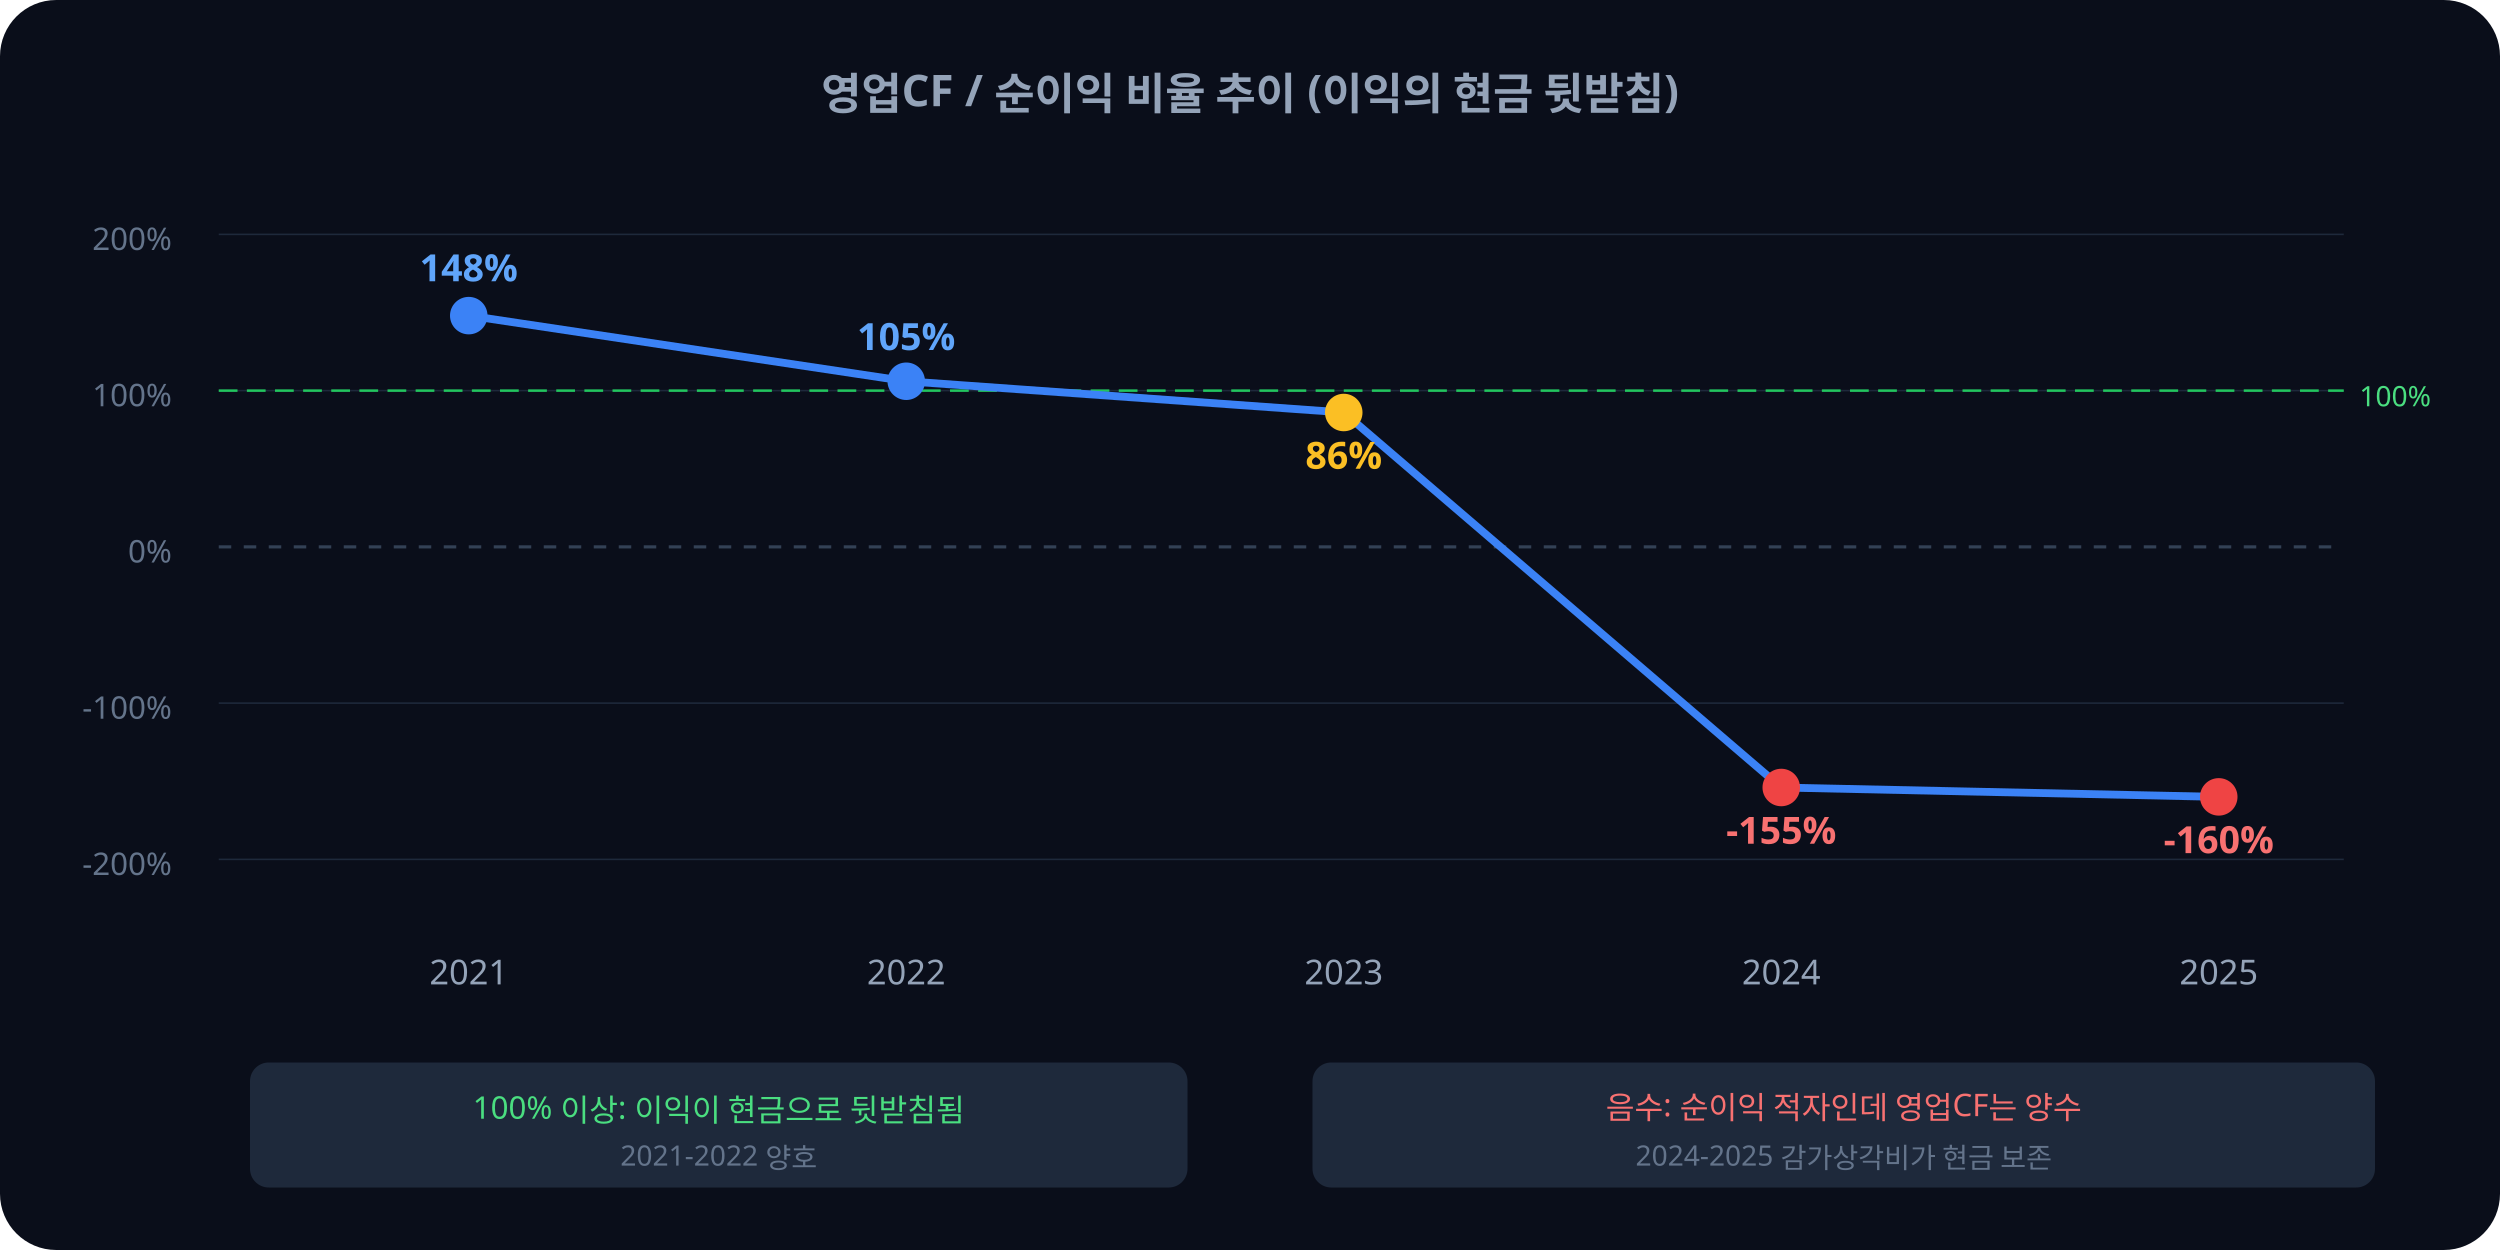
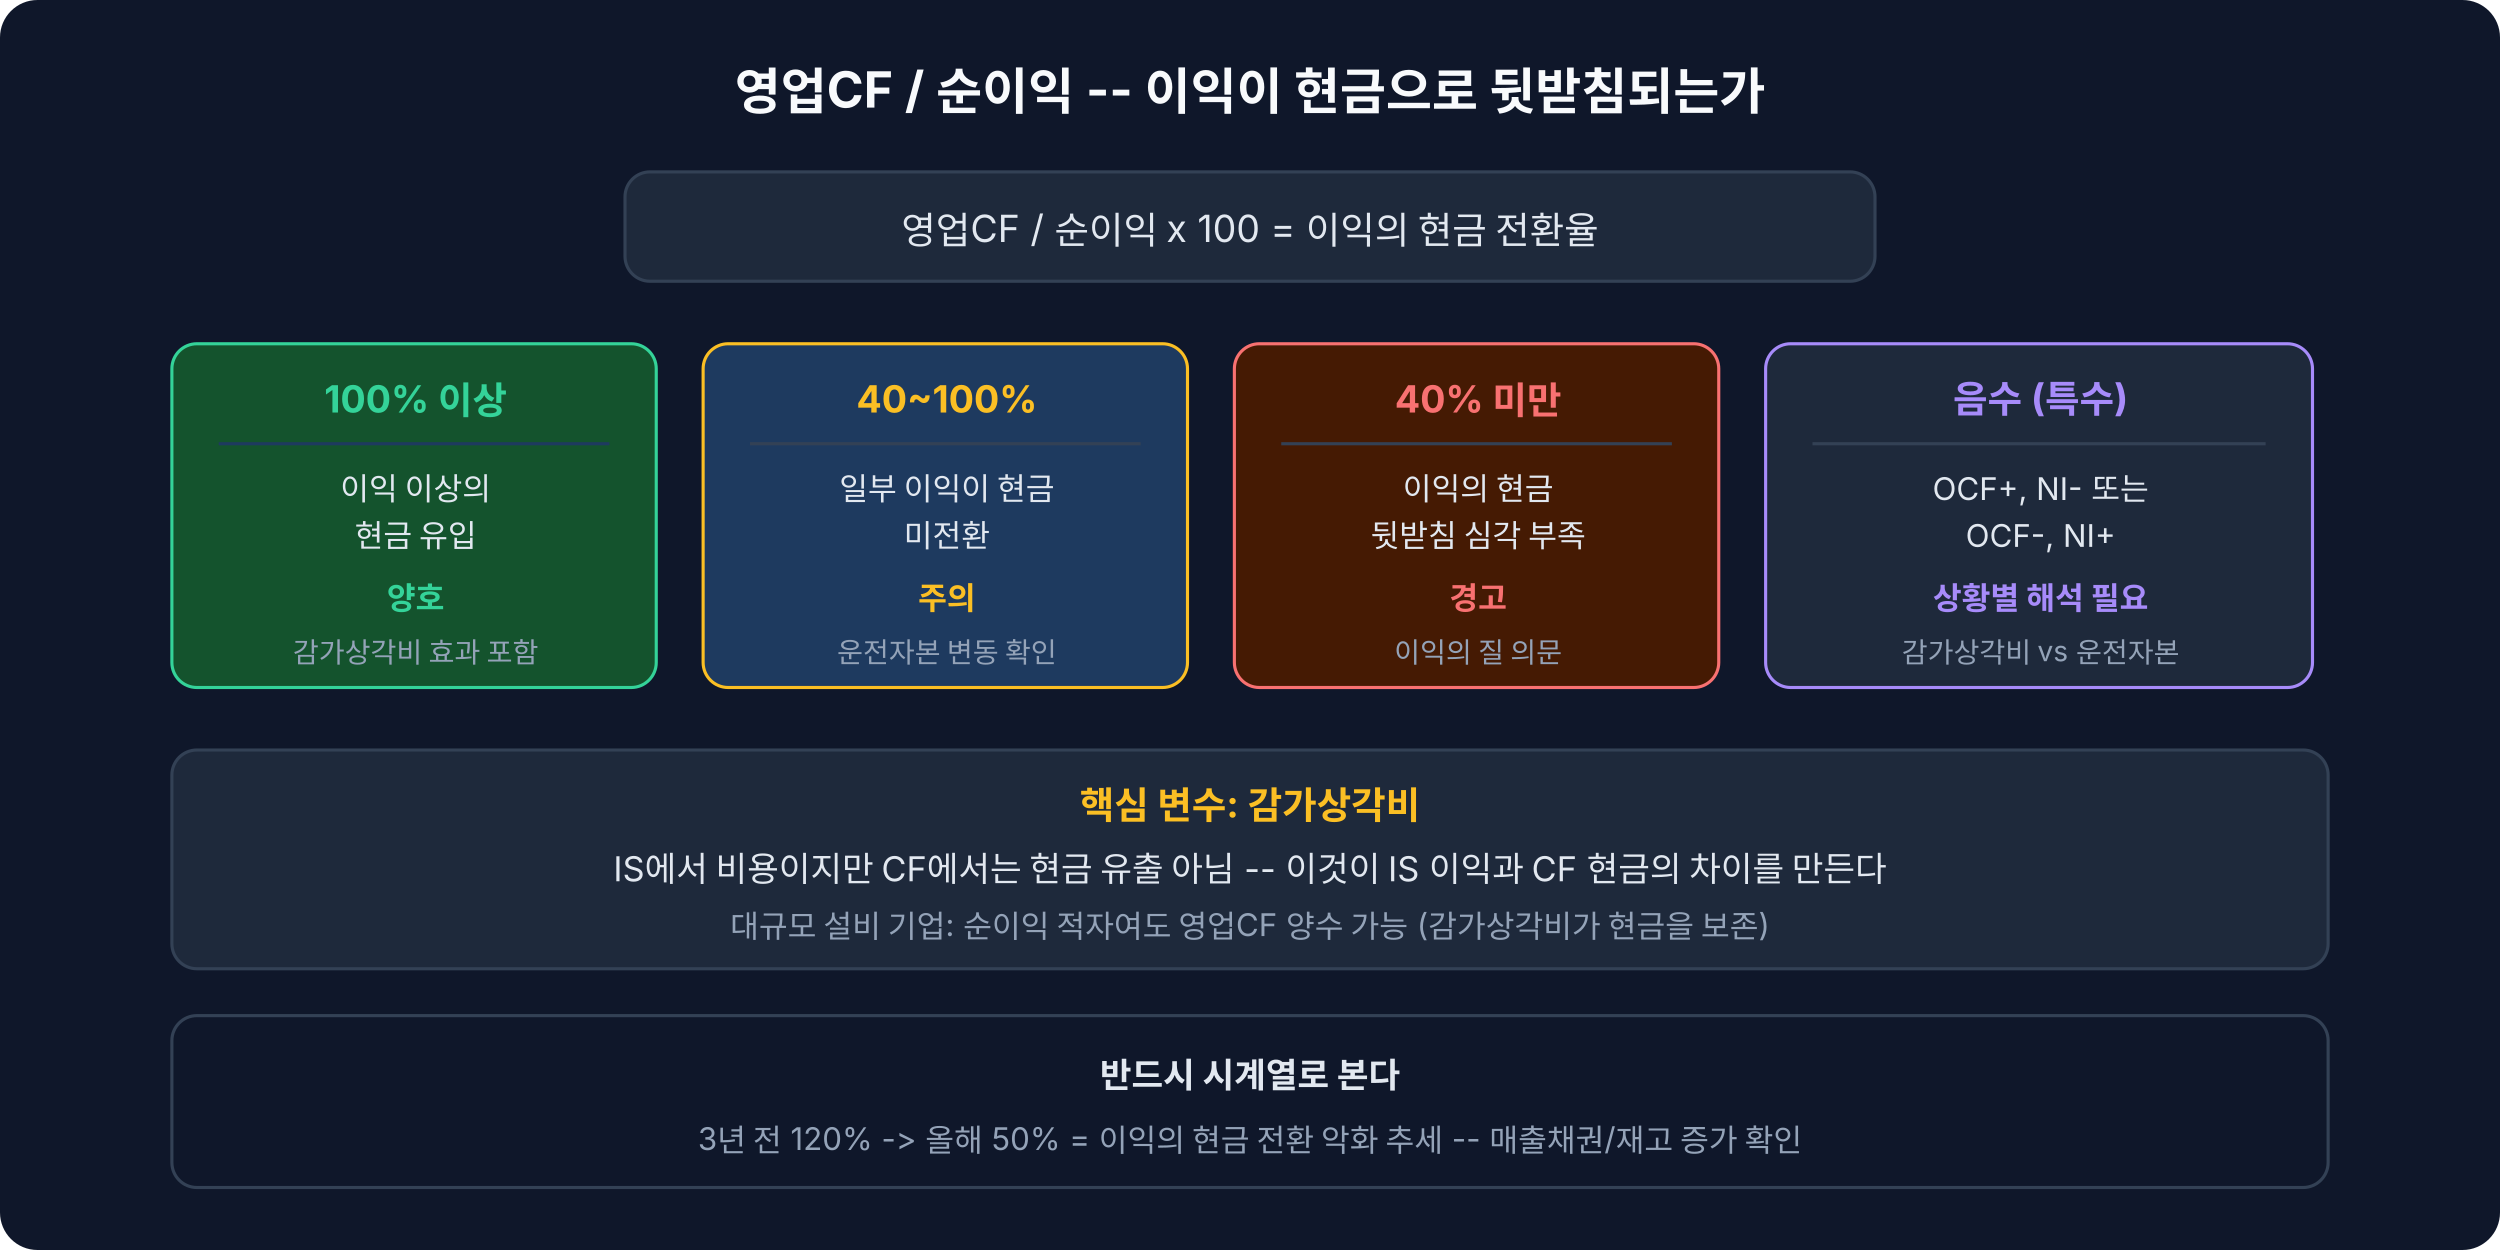
- <svg xmlns="http://www.w3.org/2000/svg" viewBox="0 0 800 400" fill="none">
-   <rect width="800" height="400" rx="18" fill="#0a0e1a" />
-   <text x="400" y="35" text-anchor="middle" fill="#94a3b8" font-size="14" font-weight="bold" font-family="system-ui">영업CF / 순이익 비율 추이 (이익의 현금 뒷받침)</text>
-   <text x="55" y="80" text-anchor="end" fill="#64748b" font-size="10" font-family="system-ui">200%</text>
-   <text x="55" y="130" text-anchor="end" fill="#64748b" font-size="10" font-family="system-ui">100%</text>
-   <text x="55" y="180" text-anchor="end" fill="#64748b" font-size="10" font-family="system-ui">0%</text>
-   <text x="55" y="230" text-anchor="end" fill="#64748b" font-size="10" font-family="system-ui">-100%</text>
-   <text x="55" y="280" text-anchor="end" fill="#64748b" font-size="10" font-family="system-ui">-200%</text>
-   <line x1="70" y1="75" x2="750" y2="75" stroke="#1e293b" stroke-width="0.5" />
-   <line x1="70" y1="125" x2="750" y2="125" stroke="#1e293b" stroke-width="0.5" />
-   <line x1="70" y1="175" x2="750" y2="175" stroke="#334155" stroke-width="1" stroke-dasharray="4" />
-   <line x1="70" y1="225" x2="750" y2="225" stroke="#1e293b" stroke-width="0.5" />
-   <line x1="70" y1="275" x2="750" y2="275" stroke="#1e293b" stroke-width="0.5" />
-   <line x1="70" y1="125" x2="750" y2="125" stroke="#22c55e" stroke-width="0.8" stroke-dasharray="6,3" />
-   <text x="755" y="130" fill="#4ade80" font-size="9" font-family="system-ui">100%</text>
-   <polyline points="150,101 290,122 430,132 570,252 710,255" fill="none" stroke="#3b82f6" stroke-width="2.5" />
-   <circle cx="150" cy="101" r="6" fill="#3b82f6" />
-   <circle cx="290" cy="122" r="6" fill="#3b82f6" />
-   <circle cx="430" cy="132" r="6" fill="#fbbf24" />
-   <circle cx="570" cy="252" r="6" fill="#ef4444" />
-   <circle cx="710" cy="255" r="6" fill="#ef4444" />
-   <text x="150" y="90" text-anchor="middle" fill="#60a5fa" font-size="12" font-weight="bold" font-family="system-ui">148%</text>
-   <text x="150" y="315" text-anchor="middle" fill="#94a3b8" font-size="11" font-family="system-ui">2021</text>
-   <text x="290" y="112" text-anchor="middle" fill="#60a5fa" font-size="12" font-weight="bold" font-family="system-ui">105%</text>
-   <text x="290" y="315" text-anchor="middle" fill="#94a3b8" font-size="11" font-family="system-ui">2022</text>
-   <text x="430" y="150" text-anchor="middle" fill="#fbbf24" font-size="12" font-weight="bold" font-family="system-ui">86%</text>
-   <text x="430" y="315" text-anchor="middle" fill="#94a3b8" font-size="11" font-family="system-ui">2023</text>
-   <text x="570" y="270" text-anchor="middle" fill="#f87171" font-size="12" font-weight="bold" font-family="system-ui">-155%</text>
-   <text x="570" y="315" text-anchor="middle" fill="#94a3b8" font-size="11" font-family="system-ui">2024</text>
-   <text x="710" y="273" text-anchor="middle" fill="#f87171" font-size="12" font-weight="bold" font-family="system-ui">-160%</text>
-   <text x="710" y="315" text-anchor="middle" fill="#94a3b8" font-size="11" font-family="system-ui">2025</text>
-   <rect x="80" y="340" width="300" height="40" rx="6" fill="#1e293b" />
-   <text x="230" y="358" text-anchor="middle" fill="#4ade80" font-size="10" font-family="system-ui">100% 이상: 이익이 현금으로 뒷받침됨</text>
-   <text x="230" y="373" text-anchor="middle" fill="#64748b" font-size="9" font-family="system-ui">2021-2022 양호</text>
-   <rect x="420" y="340" width="340" height="40" rx="6" fill="#1e293b" />
-   <text x="590" y="358" text-anchor="middle" fill="#f87171" font-size="10" font-family="system-ui">음수: 순이익 적자인데 영업CF는 양수</text>
-   <text x="590" y="373" text-anchor="middle" fill="#64748b" font-size="9" font-family="system-ui">2024-2025 감가상각비가 현금 보존</text>
+ <svg xmlns="http://www.w3.org/2000/svg" viewBox="0 0 800 400" font-family="Pretendard, -apple-system, sans-serif">
+   <rect width="800" height="400" rx="12" fill="#0f172a" />
+   <text x="400" y="35" text-anchor="middle" fill="#f8fafc" font-size="16" font-weight="700">영업CF / 순이익 -- 이익이 현금으로 뒷받침되는가</text>
+   <rect x="200" y="55" width="400" height="35" rx="8" fill="#1e293b" stroke="#334155" stroke-width="1" />
+   <text x="400" y="78" text-anchor="middle" fill="#e2e8f0" font-size="12">영업CF / 순이익 x 100 = 이익의 현금 전환율</text>
+   <g transform="translate(55,110)">
+     <rect width="155" height="110" rx="8" fill="#14532d" stroke="#34d399" stroke-width="1" />
+     <text x="78" y="22" text-anchor="middle" fill="#34d399" font-size="12" font-weight="700">100% 이상</text>
+     <line x1="15" y1="32" x2="140" y2="32" stroke="#1e3a5f" stroke-width="1" />
+     <text x="78" y="50" text-anchor="middle" fill="#e2e8f0" font-size="10">이익 이상의</text>
+     <text x="78" y="65" text-anchor="middle" fill="#e2e8f0" font-size="10">현금 유입</text>
+     <text x="78" y="85" text-anchor="middle" fill="#34d399" font-size="10" font-weight="600">양호</text>
+     <text x="78" y="102" text-anchor="middle" fill="#94a3b8" font-size="9">감가상각비 효과 포함</text>
+   </g>
+   <g transform="translate(225,110)">
+     <rect width="155" height="110" rx="8" fill="#1e3a5f" stroke="#fbbf24" stroke-width="1" />
+     <text x="78" y="22" text-anchor="middle" fill="#fbbf24" font-size="12" font-weight="700">40~100%</text>
+     <line x1="15" y1="32" x2="140" y2="32" stroke="#334155" stroke-width="1" />
+     <text x="78" y="50" text-anchor="middle" fill="#e2e8f0" font-size="10">일부 이익이 현금</text>
+     <text x="78" y="65" text-anchor="middle" fill="#e2e8f0" font-size="10">미전환</text>
+     <text x="78" y="85" text-anchor="middle" fill="#fbbf24" font-size="10" font-weight="600">주의</text>
+     <text x="78" y="102" text-anchor="middle" fill="#94a3b8" font-size="9">운전자본 변동 확인</text>
+   </g>
+   <g transform="translate(395,110)">
+     <rect width="155" height="110" rx="8" fill="#451a03" stroke="#f87171" stroke-width="1" />
+     <text x="78" y="22" text-anchor="middle" fill="#f87171" font-size="12" font-weight="700">40% 미만</text>
+     <line x1="15" y1="32" x2="140" y2="32" stroke="#334155" stroke-width="1" />
+     <text x="78" y="50" text-anchor="middle" fill="#e2e8f0" font-size="10">이익의 현금</text>
+     <text x="78" y="65" text-anchor="middle" fill="#e2e8f0" font-size="10">뒷받침 심각 부족</text>
+     <text x="78" y="85" text-anchor="middle" fill="#f87171" font-size="10" font-weight="600">경고</text>
+     <text x="78" y="102" text-anchor="middle" fill="#94a3b8" font-size="9">이익의 질 의문</text>
+   </g>
+   <g transform="translate(565,110)">
+     <rect width="175" height="110" rx="8" fill="#1e293b" stroke="#a78bfa" stroke-width="1" />
+     <text x="88" y="22" text-anchor="middle" fill="#a78bfa" font-size="12" font-weight="700">음수 (특수)</text>
+     <line x1="15" y1="32" x2="160" y2="32" stroke="#334155" stroke-width="1" />
+     <text x="88" y="50" text-anchor="middle" fill="#e2e8f0" font-size="10">OCF+, NI- 또는</text>
+     <text x="88" y="65" text-anchor="middle" fill="#e2e8f0" font-size="10">OCF-, NI+</text>
+     <text x="88" y="85" text-anchor="middle" fill="#a78bfa" font-size="10" font-weight="600">상황별 해석 필요</text>
+     <text x="88" y="102" text-anchor="middle" fill="#94a3b8" font-size="9">감가상각비 vs 운전자본</text>
+   </g>
+   <rect x="55" y="240" width="690" height="70" rx="8" fill="#1e293b" stroke="#334155" stroke-width="1" />
+   <text x="400" y="262" text-anchor="middle" fill="#fbbf24" font-size="12" font-weight="700">핵심 변수: 감가상각비</text>
+   <text x="400" y="282" text-anchor="middle" fill="#e2e8f0" font-size="11">IS에서 비용이지만 CF에서는 현금 유출 아님 -- 이것이 IS 이익과 CF 현금의 차이를 만든다</text>
+   <text x="400" y="300" text-anchor="middle" fill="#94a3b8" font-size="10">대규모 설비 기업: 순이익 적자여도 영업CF 양수 가능 (감가상각비가 현금을 보존)</text>
+   <rect x="55" y="325" width="690" height="55" rx="8" fill="#0f172a" stroke="#334155" stroke-width="1" />
+   <text x="400" y="348" text-anchor="middle" fill="#e2e8f0" font-size="11" font-weight="600">반드시 시계열로 본다</text>
+   <text x="400" y="368" text-anchor="middle" fill="#94a3b8" font-size="10">3년 전 120% -&gt; 올해 50% = 이익의 현금 전환 악화 추세 -- 매출채권/재고 증가 확인</text>
</svg>
